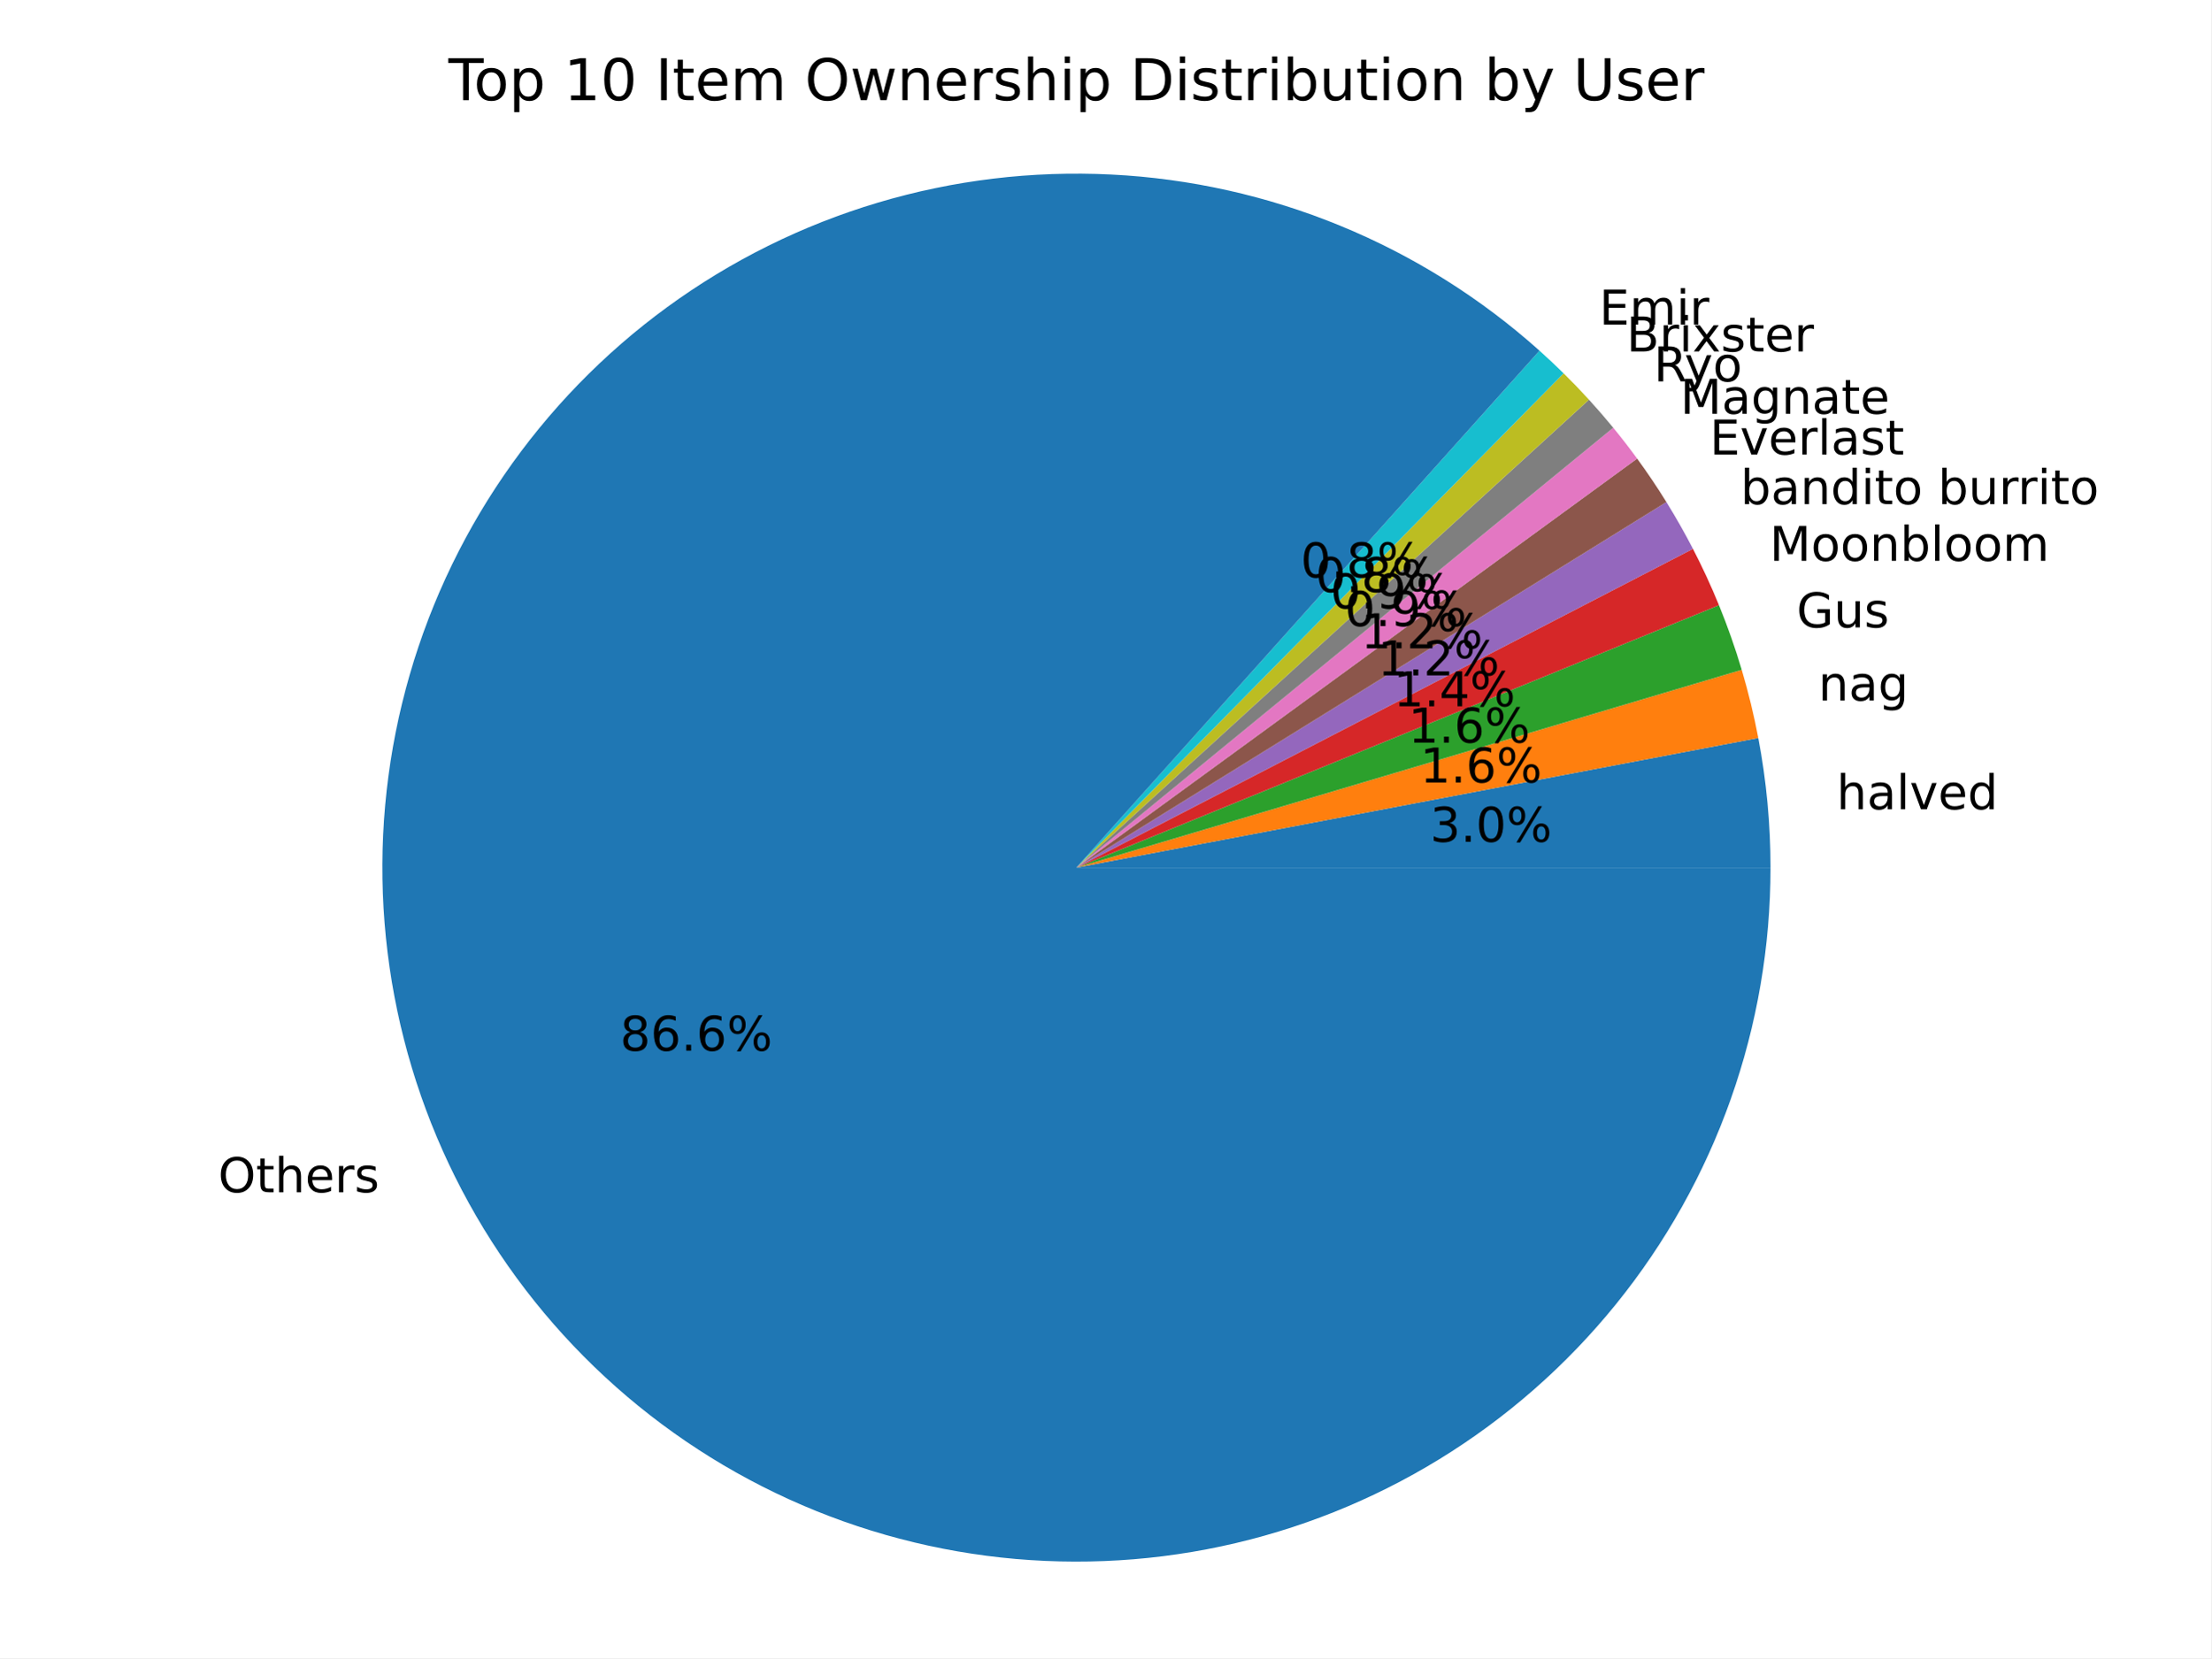
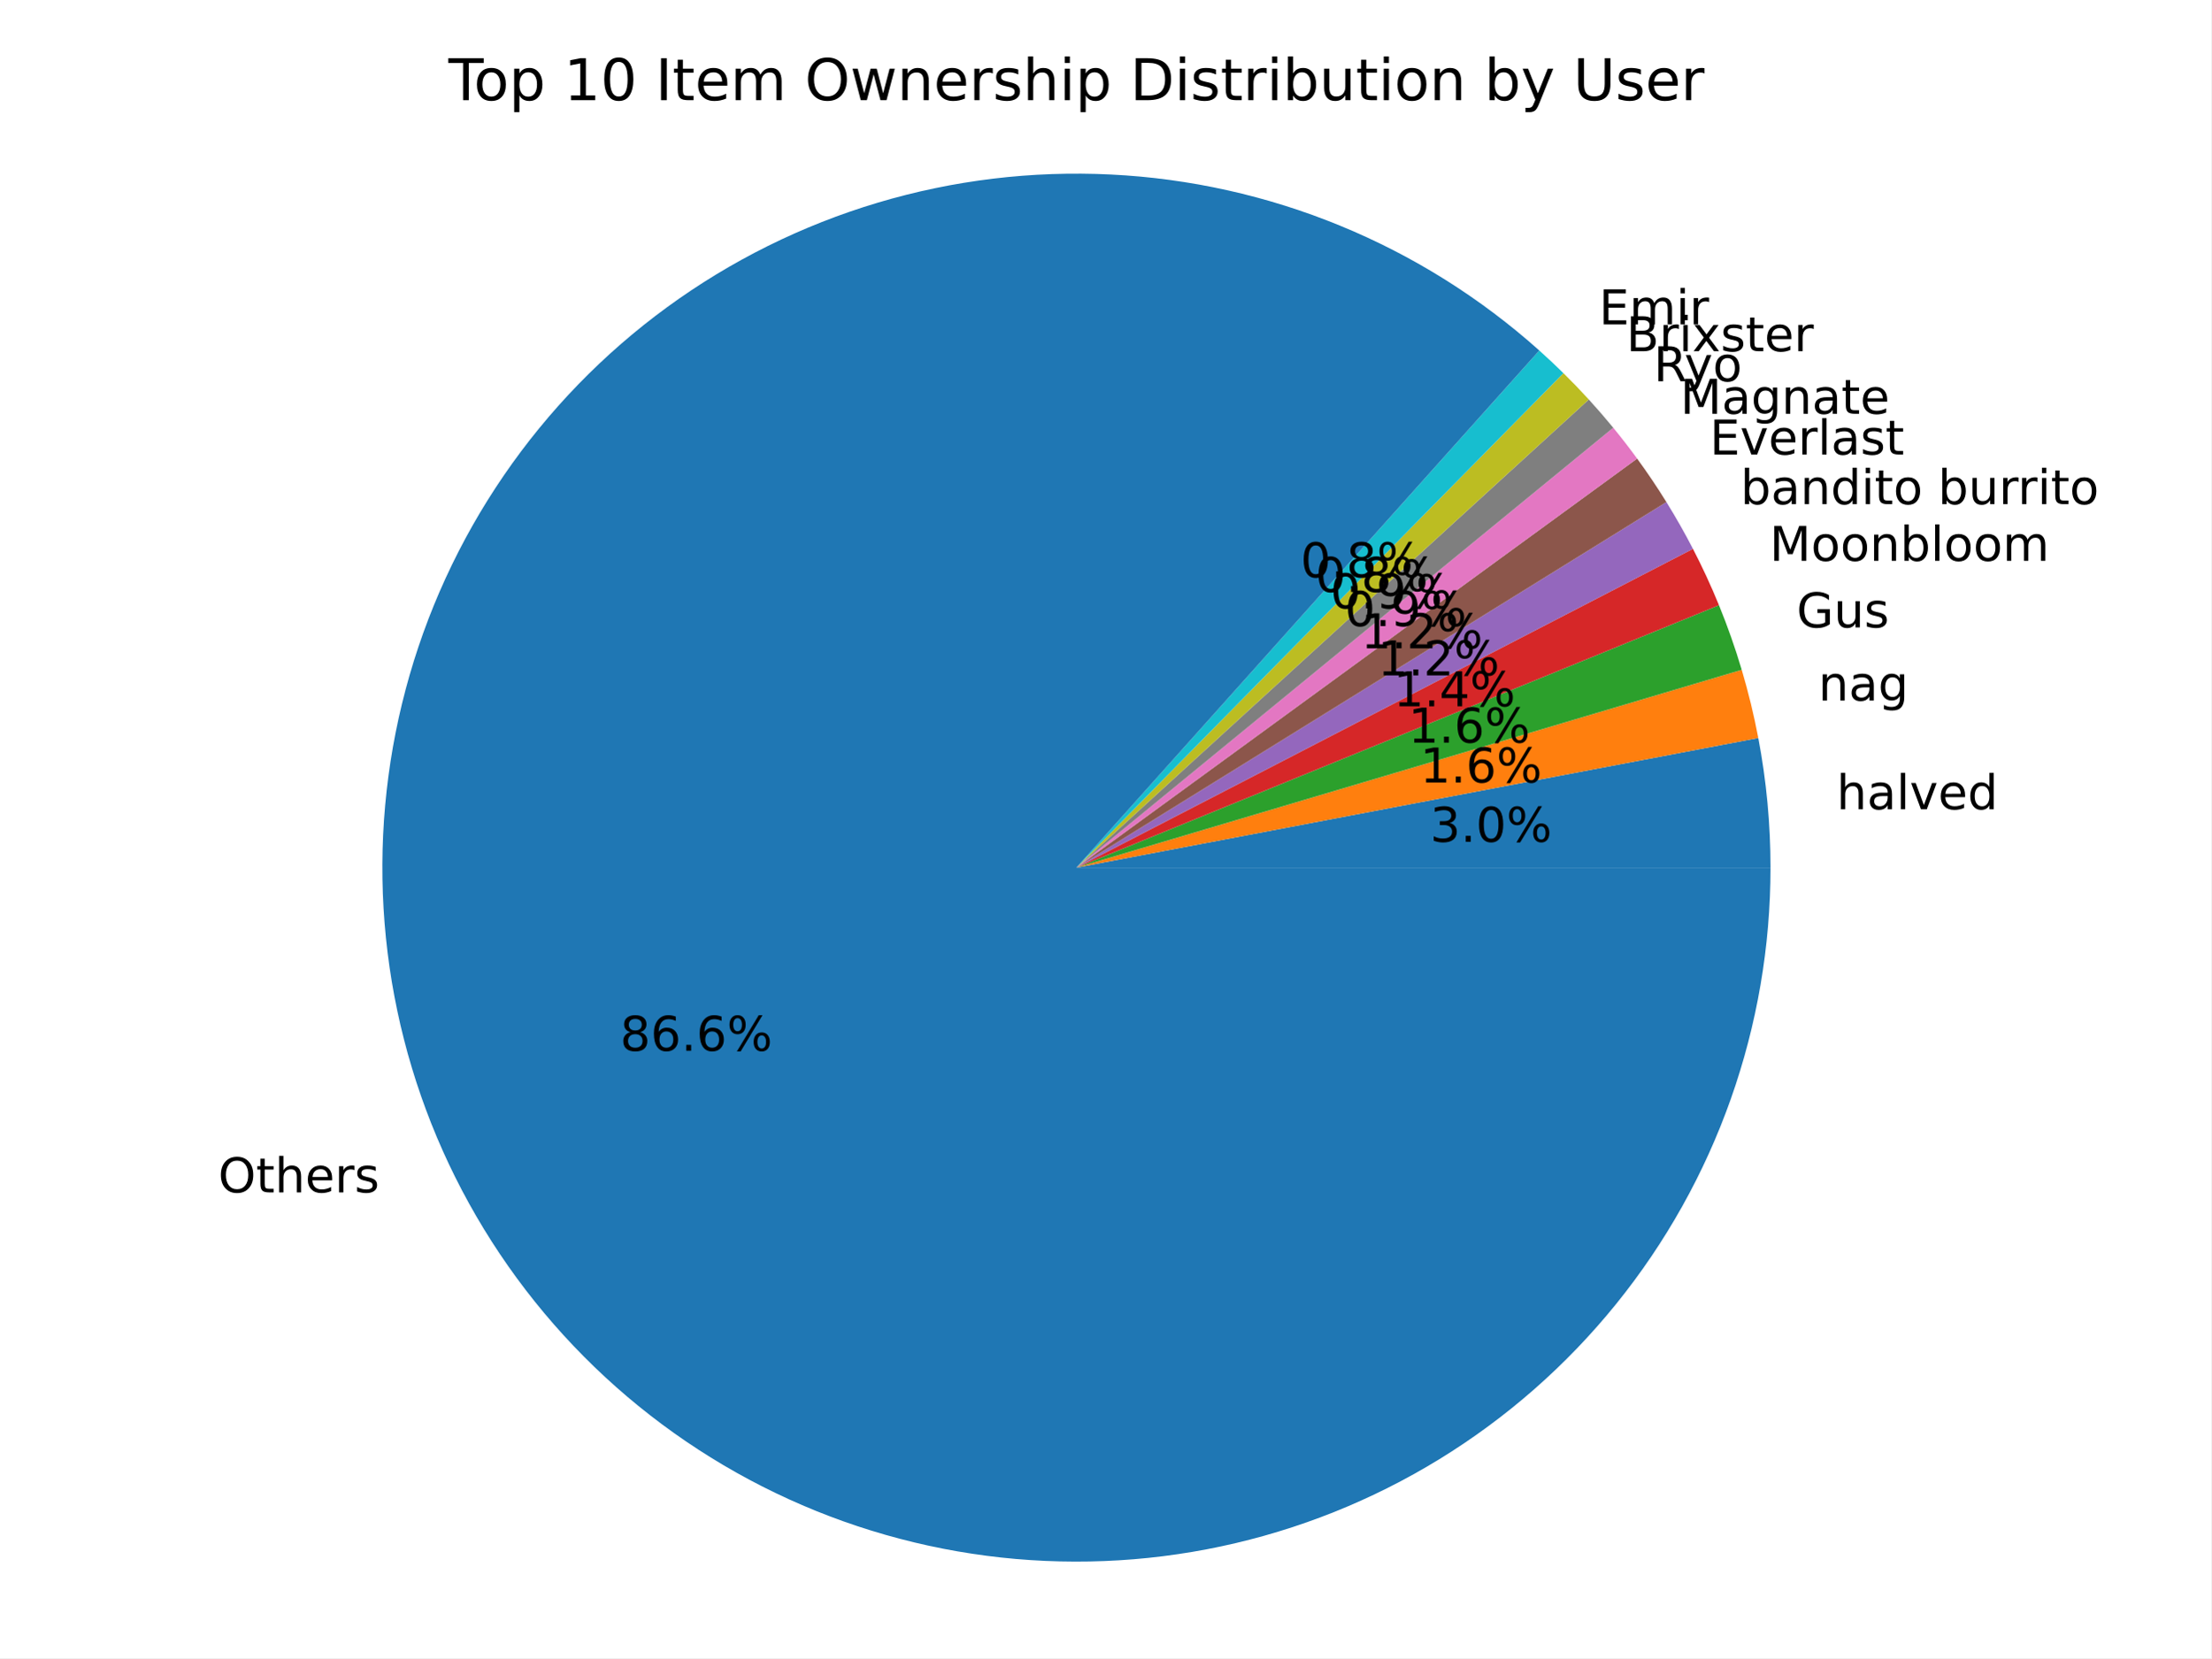
<svg xmlns="http://www.w3.org/2000/svg" xmlns:xlink="http://www.w3.org/1999/xlink" width="460.8pt" height="345.6pt" viewBox="0 0 460.8 345.6" version="1.1">
  <defs>
    <style type="text/css">*{stroke-linejoin: round; stroke-linecap: butt}</style>
  </defs>
  <g id="figure_1">
    <g id="patch_1">
      <path d="M 0 345.6  L 460.8 345.6  L 460.8 0  L 0 0  z " style="fill: #ffffff" />
    </g>
    <g id="axes_1">
      <g id="patch_2">
        <path d="M 368.982 180.84  C 368.982 176.309 368.769 171.78 368.344 167.269  C 367.919 162.758 367.282 158.27 366.435 153.818  L 224.331 180.84  z " style="fill: #1f77b4" />
      </g>
      <g id="patch_3">
        <path d="M 366.435 153.818  C 365.98 151.423 365.464 149.04 364.888 146.671  C 364.312 144.302 363.677 141.948 362.982 139.611  L 224.331 180.84  z " style="fill: #ff7f0e" />
      </g>
      <g id="patch_4">
        <path d="M 362.982 139.611  C 362.303 137.328 361.568 135.062 360.777 132.815  C 359.986 130.568 359.14 128.341 358.239 126.136  L 224.331 180.84  z " style="fill: #2ca02c" />
      </g>
      <g id="patch_5">
        <path d="M 358.239 126.136  C 357.423 124.138 356.562 122.159 355.658 120.2  C 354.753 118.241 353.805 116.303 352.813 114.386  L 224.331 180.84  z " style="fill: #d62728" />
      </g>
      <g id="patch_6">
        <path d="M 352.813 114.386  C 351.955 112.727 351.065 111.084 350.143 109.459  C 349.221 107.834 348.268 106.228 347.284 104.64  L 224.331 180.84  z " style="fill: #9467bd" />
      </g>
      <g id="patch_7">
        <path d="M 347.284 104.64  C 346.324 103.091 345.335 101.561 344.318 100.05  C 343.301 98.54 342.255 97.048 341.181 95.577  L 224.331 180.84  z " style="fill: #8c564b" />
      </g>
      <g id="patch_8">
        <path d="M 341.181 95.577  C 340.383 94.482 339.569 93.4 338.74 92.328  C 337.912 91.257 337.068 90.198 336.209 89.15  L 224.331 180.84  z " style="fill: #e377c2" />
      </g>
      <g id="patch_9">
-         <path d="M 336.209 89.15  C 335.392 88.153 334.562 87.167 333.718 86.192  C 332.875 85.217 332.019 84.254 331.149 83.302  L 224.331 180.84  z " style="fill: #7f7f7f" />
+         <path d="M 336.209 89.15  C 335.386 88.146 334.55 87.153 333.7 86.171  C 332.85 85.189 331.987 84.219 331.112 83.261  L 224.331 180.84  z " style="fill: #7f7f7f" />
      </g>
      <g id="patch_10">
-         <path d="M 331.149 83.302  C 330.293 82.364 329.424 81.437 328.543 80.522  C 327.662 79.607 326.769 78.703 325.864 77.812  L 224.331 180.84  z " style="fill: #bcbd22" />
+         <path d="M 331.112 83.261  C 330.255 82.323 329.385 81.396 328.504 80.482  C 327.623 79.567 326.729 78.664 325.824 77.772  L 224.331 180.84  z " style="fill: #bcbd22" />
      </g>
      <g id="patch_11">
-         <path d="M 325.864 77.812  C 325.046 77.005 324.218 76.208 323.38 75.422  C 322.543 74.635 321.696 73.858 320.841 73.092  L 224.331 180.84  z " style="fill: #17becf" />
+         <path d="M 325.824 77.772  C 325.005 76.966 324.177 76.17 323.34 75.383  C 322.502 74.597 321.655 73.821 320.799 73.054  L 224.331 180.84  z " style="fill: #17becf" />
      </g>
      <g id="patch_12">
-         <path d="M 320.841 73.092  C 308.593 62.122 294.565 53.32 279.36 47.066  C 264.154 40.811 247.993 37.194 231.572 36.371  C 215.151 35.548 198.709 37.531 182.955 42.234  C 167.2 46.937 152.362 54.292 139.079 63.982  C 125.797 73.672 114.263 85.556 104.975 99.123  C 95.686 112.69 88.779 127.741 84.549 143.63  C 80.32 159.518 78.83 176.012 80.144 192.401  C 81.458 208.79 85.557 224.835 92.264 239.847  C 98.971 254.858 108.188 268.617 119.52 280.53  C 130.851 292.444 144.131 302.339 158.788 309.789  C 173.445 317.239 189.265 322.135 205.568 324.268  C 221.87 326.401 238.418 325.739 254.498 322.31  C 270.578 318.881 285.957 312.735 299.971 304.138  C 313.986 295.54 326.433 284.616 336.776 271.835  C 347.118 259.054 355.207 244.602 360.693 229.103  C 366.179 213.604 368.982 197.282 368.982 180.84  L 224.331 180.84  z " style="fill: #1f77b4" />
+         <path d="M 320.799 73.054  C 308.548 62.09 294.518 53.294 279.311 47.046  C 264.105 40.797 247.943 37.186 231.523 36.369  C 215.103 35.551 198.663 37.539 182.911 42.247  C 167.159 46.955 152.324 54.313 139.045 64.007  C 125.766 73.7 114.237 85.587 104.953 99.155  C 95.669 112.723 88.765 127.775 84.54 143.663  C 80.315 159.552 78.829 176.045 80.146 192.432  C 81.464 208.82 85.566 224.863 92.275 239.873  C 98.985 254.882 108.204 268.638 119.536 280.548  C 130.869 292.459 144.149 302.351 158.806 309.798  C 173.463 317.245 189.283 322.14 205.585 324.27  C 221.887 326.401 238.433 325.737 254.512 322.307  C 270.591 318.877 285.967 312.73 299.98 304.132  C 313.993 295.534 326.438 284.61 336.78 271.829  C 347.122 259.049 355.209 244.598 360.694 229.1  C 366.179 213.601 368.982 197.28 368.982 180.84  L 224.331 180.84  z " style="fill: #1f77b4" />
      </g>
      <g id="matplotlib.axis_1" />
      <g id="matplotlib.axis_2" />
      <g id="text_1">
        <g transform="translate(382.745 168.6716) scale(0.1 -0.1)">
          <defs>
            <path id="DejaVuSans-68" d="M 3513 2113  L 3513 0  L 2938 0  L 2938 2094  Q 2938 2591 2744 2837  Q 2550 3084 2163 3084  Q 1697 3084 1428 2787  Q 1159 2491 1159 1978  L 1159 0  L 581 0  L 581 4863  L 1159 4863  L 1159 2956  Q 1366 3272 1645 3428  Q 1925 3584 2291 3584  Q 2894 3584 3203 3211  Q 3513 2838 3513 2113  z " transform="scale(0.015625)" />
            <path id="DejaVuSans-61" d="M 2194 1759  Q 1497 1759 1228 1600  Q 959 1441 959 1056  Q 959 750 1161 570  Q 1363 391 1709 391  Q 2188 391 2477 730  Q 2766 1069 2766 1631  L 2766 1759  L 2194 1759  z M 3341 1997  L 3341 0  L 2766 0  L 2766 531  Q 2569 213 2275 61  Q 1981 -91 1556 -91  Q 1019 -91 701 211  Q 384 513 384 1019  Q 384 1609 779 1909  Q 1175 2209 1959 2209  L 2766 2209  L 2766 2266  Q 2766 2663 2505 2880  Q 2244 3097 1772 3097  Q 1472 3097 1187 3025  Q 903 2953 641 2809  L 641 3341  Q 956 3463 1253 3523  Q 1550 3584 1831 3584  Q 2591 3584 2966 3190  Q 3341 2797 3341 1997  z " transform="scale(0.015625)" />
            <path id="DejaVuSans-6c" d="M 603 4863  L 1178 4863  L 1178 0  L 603 0  L 603 4863  z " transform="scale(0.015625)" />
            <path id="DejaVuSans-76" d="M 191 3500  L 800 3500  L 1894 563  L 2988 3500  L 3597 3500  L 2284 0  L 1503 0  L 191 3500  z " transform="scale(0.015625)" />
            <path id="DejaVuSans-65" d="M 3597 1894  L 3597 1613  L 953 1613  Q 991 1019 1311 708  Q 1631 397 2203 397  Q 2534 397 2845 478  Q 3156 559 3463 722  L 3463 178  Q 3153 47 2828 -22  Q 2503 -91 2169 -91  Q 1331 -91 842 396  Q 353 884 353 1716  Q 353 2575 817 3079  Q 1281 3584 2069 3584  Q 2775 3584 3186 3129  Q 3597 2675 3597 1894  z M 3022 2063  Q 3016 2534 2758 2815  Q 2500 3097 2075 3097  Q 1594 3097 1305 2825  Q 1016 2553 972 2059  L 3022 2063  z " transform="scale(0.015625)" />
            <path id="DejaVuSans-64" d="M 2906 2969  L 2906 4863  L 3481 4863  L 3481 0  L 2906 0  L 2906 525  Q 2725 213 2448 61  Q 2172 -91 1784 -91  Q 1150 -91 751 415  Q 353 922 353 1747  Q 353 2572 751 3078  Q 1150 3584 1784 3584  Q 2172 3584 2448 3432  Q 2725 3281 2906 2969  z M 947 1747  Q 947 1113 1208 752  Q 1469 391 1925 391  Q 2381 391 2643 752  Q 2906 1113 2906 1747  Q 2906 2381 2643 2742  Q 2381 3103 1925 3103  Q 1469 3103 1208 2742  Q 947 2381 947 1747  z " transform="scale(0.015625)" />
          </defs>
          <use xlink:href="#DejaVuSans-68" />
          <use xlink:href="#DejaVuSans-61" x="63.379" />
          <use xlink:href="#DejaVuSans-6c" x="124.658" />
          <use xlink:href="#DejaVuSans-76" x="152.441" />
          <use xlink:href="#DejaVuSans-65" x="211.621" />
          <use xlink:href="#DejaVuSans-64" x="273.145" />
        </g>
      </g>
      <g id="text_2">
        <g transform="translate(298.0365 175.457) scale(0.1 -0.1)">
          <defs>
            <path id="DejaVuSans-33" d="M 2597 2516  Q 3050 2419 3304 2112  Q 3559 1806 3559 1356  Q 3559 666 3084 287  Q 2609 -91 1734 -91  Q 1441 -91 1130 -33  Q 819 25 488 141  L 488 750  Q 750 597 1062 519  Q 1375 441 1716 441  Q 2309 441 2620 675  Q 2931 909 2931 1356  Q 2931 1769 2642 2001  Q 2353 2234 1838 2234  L 1294 2234  L 1294 2753  L 1863 2753  Q 2328 2753 2575 2939  Q 2822 3125 2822 3475  Q 2822 3834 2567 4026  Q 2313 4219 1838 4219  Q 1578 4219 1281 4162  Q 984 4106 628 3988  L 628 4550  Q 988 4650 1302 4700  Q 1616 4750 1894 4750  Q 2613 4750 3031 4423  Q 3450 4097 3450 3541  Q 3450 3153 3228 2886  Q 3006 2619 2597 2516  z " transform="scale(0.015625)" />
            <path id="DejaVuSans-2e" d="M 684 794  L 1344 794  L 1344 0  L 684 0  L 684 794  z " transform="scale(0.015625)" />
            <path id="DejaVuSans-30" d="M 2034 4250  Q 1547 4250 1301 3770  Q 1056 3291 1056 2328  Q 1056 1369 1301 889  Q 1547 409 2034 409  Q 2525 409 2770 889  Q 3016 1369 3016 2328  Q 3016 3291 2770 3770  Q 2525 4250 2034 4250  z M 2034 4750  Q 2819 4750 3233 4129  Q 3647 3509 3647 2328  Q 3647 1150 3233 529  Q 2819 -91 2034 -91  Q 1250 -91 836 529  Q 422 1150 422 2328  Q 422 3509 836 4129  Q 1250 4750 2034 4750  z " transform="scale(0.015625)" />
            <path id="DejaVuSans-25" d="M 4653 2053  Q 4381 2053 4226 1822  Q 4072 1591 4072 1178  Q 4072 772 4226 539  Q 4381 306 4653 306  Q 4919 306 5073 539  Q 5228 772 5228 1178  Q 5228 1588 5073 1820  Q 4919 2053 4653 2053  z M 4653 2450  Q 5147 2450 5437 2106  Q 5728 1763 5728 1178  Q 5728 594 5436 251  Q 5144 -91 4653 -91  Q 4153 -91 3862 251  Q 3572 594 3572 1178  Q 3572 1766 3864 2108  Q 4156 2450 4653 2450  z M 1428 4353  Q 1159 4353 1004 4120  Q 850 3888 850 3481  Q 850 3069 1003 2837  Q 1156 2606 1428 2606  Q 1700 2606 1854 2837  Q 2009 3069 2009 3481  Q 2009 3884 1853 4118  Q 1697 4353 1428 4353  z M 4250 4750  L 4750 4750  L 1831 -91  L 1331 -91  L 4250 4750  z M 1428 4750  Q 1922 4750 2215 4408  Q 2509 4066 2509 3481  Q 2509 2891 2217 2550  Q 1925 2209 1428 2209  Q 931 2209 642 2551  Q 353 2894 353 3481  Q 353 4063 643 4406  Q 934 4750 1428 4750  z " transform="scale(0.015625)" />
          </defs>
          <use xlink:href="#DejaVuSans-33" />
          <use xlink:href="#DejaVuSans-2e" x="63.623" />
          <use xlink:href="#DejaVuSans-30" x="95.41" />
          <use xlink:href="#DejaVuSans-25" x="159.033" />
        </g>
      </g>
      <g id="text_3">
        <g transform="translate(378.9439 146.0134) scale(0.1 -0.1)">
          <defs>
            <path id="DejaVuSans-6e" d="M 3513 2113  L 3513 0  L 2938 0  L 2938 2094  Q 2938 2591 2744 2837  Q 2550 3084 2163 3084  Q 1697 3084 1428 2787  Q 1159 2491 1159 1978  L 1159 0  L 581 0  L 581 3500  L 1159 3500  L 1159 2956  Q 1366 3272 1645 3428  Q 1925 3584 2291 3584  Q 2894 3584 3203 3211  Q 3513 2838 3513 2113  z " transform="scale(0.015625)" />
            <path id="DejaVuSans-67" d="M 2906 1791  Q 2906 2416 2648 2759  Q 2391 3103 1925 3103  Q 1463 3103 1205 2759  Q 947 2416 947 1791  Q 947 1169 1205 825  Q 1463 481 1925 481  Q 2391 481 2648 825  Q 2906 1169 2906 1791  z M 3481 434  Q 3481 -459 3084 -895  Q 2688 -1331 1869 -1331  Q 1566 -1331 1297 -1286  Q 1028 -1241 775 -1147  L 775 -588  Q 1028 -725 1275 -790  Q 1522 -856 1778 -856  Q 2344 -856 2625 -561  Q 2906 -266 2906 331  L 2906 616  Q 2728 306 2450 153  Q 2172 0 1784 0  Q 1141 0 747 490  Q 353 981 353 1791  Q 353 2603 747 3093  Q 1141 3584 1784 3584  Q 2172 3584 2450 3431  Q 2728 3278 2906 2969  L 2906 3500  L 3481 3500  L 3481 434  z " transform="scale(0.015625)" />
          </defs>
          <use xlink:href="#DejaVuSans-6e" />
          <use xlink:href="#DejaVuSans-61" x="63.379" />
          <use xlink:href="#DejaVuSans-67" x="124.658" />
        </g>
      </g>
      <g id="text_4">
        <g transform="translate(295.9632 163.098) scale(0.1 -0.1)">
          <defs>
            <path id="DejaVuSans-31" d="M 794 531  L 1825 531  L 1825 4091  L 703 3866  L 703 4441  L 1819 4666  L 2450 4666  L 2450 531  L 3481 531  L 3481 0  L 794 0  L 794 531  z " transform="scale(0.015625)" />
            <path id="DejaVuSans-36" d="M 2113 2584  Q 1688 2584 1439 2293  Q 1191 2003 1191 1497  Q 1191 994 1439 701  Q 1688 409 2113 409  Q 2538 409 2786 701  Q 3034 994 3034 1497  Q 3034 2003 2786 2293  Q 2538 2584 2113 2584  z M 3366 4563  L 3366 3988  Q 3128 4100 2886 4159  Q 2644 4219 2406 4219  Q 1781 4219 1451 3797  Q 1122 3375 1075 2522  Q 1259 2794 1537 2939  Q 1816 3084 2150 3084  Q 2853 3084 3261 2657  Q 3669 2231 3669 1497  Q 3669 778 3244 343  Q 2819 -91 2113 -91  Q 1303 -91 875 529  Q 447 1150 447 2328  Q 447 3434 972 4092  Q 1497 4750 2381 4750  Q 2619 4750 2861 4703  Q 3103 4656 3366 4563  z " transform="scale(0.015625)" />
          </defs>
          <use xlink:href="#DejaVuSans-31" />
          <use xlink:href="#DejaVuSans-2e" x="63.623" />
          <use xlink:href="#DejaVuSans-36" x="95.41" />
          <use xlink:href="#DejaVuSans-25" x="159.033" />
        </g>
      </g>
      <g id="text_5">
        <g transform="translate(374.4212 130.7716) scale(0.1 -0.1)">
          <defs>
            <path id="DejaVuSans-47" d="M 3809 666  L 3809 1919  L 2778 1919  L 2778 2438  L 4434 2438  L 4434 434  Q 4069 175 3628 42  Q 3188 -91 2688 -91  Q 1594 -91 976 548  Q 359 1188 359 2328  Q 359 3472 976 4111  Q 1594 4750 2688 4750  Q 3144 4750 3555 4637  Q 3966 4525 4313 4306  L 4313 3634  Q 3963 3931 3569 4081  Q 3175 4231 2741 4231  Q 1884 4231 1454 3753  Q 1025 3275 1025 2328  Q 1025 1384 1454 906  Q 1884 428 2741 428  Q 3075 428 3337 486  Q 3600 544 3809 666  z " transform="scale(0.015625)" />
            <path id="DejaVuSans-75" d="M 544 1381  L 544 3500  L 1119 3500  L 1119 1403  Q 1119 906 1312 657  Q 1506 409 1894 409  Q 2359 409 2629 706  Q 2900 1003 2900 1516  L 2900 3500  L 3475 3500  L 3475 0  L 2900 0  L 2900 538  Q 2691 219 2414 64  Q 2138 -91 1772 -91  Q 1169 -91 856 284  Q 544 659 544 1381  z M 1991 3584  L 1991 3584  z " transform="scale(0.015625)" />
            <path id="DejaVuSans-73" d="M 2834 3397  L 2834 2853  Q 2591 2978 2328 3040  Q 2066 3103 1784 3103  Q 1356 3103 1142 2972  Q 928 2841 928 2578  Q 928 2378 1081 2264  Q 1234 2150 1697 2047  L 1894 2003  Q 2506 1872 2764 1633  Q 3022 1394 3022 966  Q 3022 478 2636 193  Q 2250 -91 1575 -91  Q 1294 -91 989 -36  Q 684 19 347 128  L 347 722  Q 666 556 975 473  Q 1284 391 1588 391  Q 1994 391 2212 530  Q 2431 669 2431 922  Q 2431 1156 2273 1281  Q 2116 1406 1581 1522  L 1381 1569  Q 847 1681 609 1914  Q 372 2147 372 2553  Q 372 3047 722 3315  Q 1072 3584 1716 3584  Q 2034 3584 2315 3537  Q 2597 3491 2834 3397  z " transform="scale(0.015625)" />
          </defs>
          <use xlink:href="#DejaVuSans-47" />
          <use xlink:href="#DejaVuSans-75" x="77.49" />
          <use xlink:href="#DejaVuSans-73" x="140.869" />
        </g>
      </g>
      <g id="text_6">
-         <g transform="translate(293.4962 154.7842) scale(0.1 -0.1)">
+         <g transform="translate(293.4962 154.7843) scale(0.1 -0.1)">
          <use xlink:href="#DejaVuSans-31" />
          <use xlink:href="#DejaVuSans-2e" x="63.623" />
          <use xlink:href="#DejaVuSans-36" x="95.41" />
          <use xlink:href="#DejaVuSans-25" x="159.033" />
        </g>
      </g>
      <g id="text_7">
        <g transform="translate(368.7902 116.8957) scale(0.1 -0.1)">
          <defs>
            <path id="DejaVuSans-4d" d="M 628 4666  L 1569 4666  L 2759 1491  L 3956 4666  L 4897 4666  L 4897 0  L 4281 0  L 4281 4097  L 3078 897  L 2444 897  L 1241 4097  L 1241 0  L 628 0  L 628 4666  z " transform="scale(0.015625)" />
            <path id="DejaVuSans-6f" d="M 1959 3097  Q 1497 3097 1228 2736  Q 959 2375 959 1747  Q 959 1119 1226 758  Q 1494 397 1959 397  Q 2419 397 2687 759  Q 2956 1122 2956 1747  Q 2956 2369 2687 2733  Q 2419 3097 1959 3097  z M 1959 3584  Q 2709 3584 3137 3096  Q 3566 2609 3566 1747  Q 3566 888 3137 398  Q 2709 -91 1959 -91  Q 1206 -91 779 398  Q 353 888 353 1747  Q 353 2609 779 3096  Q 1206 3584 1959 3584  z " transform="scale(0.015625)" />
            <path id="DejaVuSans-62" d="M 3116 1747  Q 3116 2381 2855 2742  Q 2594 3103 2138 3103  Q 1681 3103 1420 2742  Q 1159 2381 1159 1747  Q 1159 1113 1420 752  Q 1681 391 2138 391  Q 2594 391 2855 752  Q 3116 1113 3116 1747  z M 1159 2969  Q 1341 3281 1617 3432  Q 1894 3584 2278 3584  Q 2916 3584 3314 3078  Q 3713 2572 3713 1747  Q 3713 922 3314 415  Q 2916 -91 2278 -91  Q 1894 -91 1617 61  Q 1341 213 1159 525  L 1159 0  L 581 0  L 581 4863  L 1159 4863  L 1159 2969  z " transform="scale(0.015625)" />
            <path id="DejaVuSans-6d" d="M 3328 2828  Q 3544 3216 3844 3400  Q 4144 3584 4550 3584  Q 5097 3584 5394 3201  Q 5691 2819 5691 2113  L 5691 0  L 5113 0  L 5113 2094  Q 5113 2597 4934 2840  Q 4756 3084 4391 3084  Q 3944 3084 3684 2787  Q 3425 2491 3425 1978  L 3425 0  L 2847 0  L 2847 2094  Q 2847 2600 2669 2842  Q 2491 3084 2119 3084  Q 1678 3084 1418 2786  Q 1159 2488 1159 1978  L 1159 0  L 581 0  L 581 3500  L 1159 3500  L 1159 2956  Q 1356 3278 1631 3431  Q 1906 3584 2284 3584  Q 2666 3584 2933 3390  Q 3200 3197 3328 2828  z " transform="scale(0.015625)" />
          </defs>
          <use xlink:href="#DejaVuSans-4d" />
          <use xlink:href="#DejaVuSans-6f" x="86.279" />
          <use xlink:href="#DejaVuSans-6f" x="147.461" />
          <use xlink:href="#DejaVuSans-6e" x="208.643" />
          <use xlink:href="#DejaVuSans-62" x="272.021" />
          <use xlink:href="#DejaVuSans-6c" x="335.498" />
          <use xlink:href="#DejaVuSans-6f" x="363.281" />
          <use xlink:href="#DejaVuSans-6f" x="424.463" />
          <use xlink:href="#DejaVuSans-6d" x="485.645" />
        </g>
      </g>
      <g id="text_8">
        <g transform="translate(290.4248 147.2155) scale(0.1 -0.1)">
          <defs>
            <path id="DejaVuSans-34" d="M 2419 4116  L 825 1625  L 2419 1625  L 2419 4116  z M 2253 4666  L 3047 4666  L 3047 1625  L 3713 1625  L 3713 1100  L 3047 1100  L 3047 0  L 2419 0  L 2419 1100  L 313 1100  L 313 1709  L 2253 4666  z " transform="scale(0.015625)" />
          </defs>
          <use xlink:href="#DejaVuSans-31" />
          <use xlink:href="#DejaVuSans-2e" x="63.623" />
          <use xlink:href="#DejaVuSans-34" x="95.41" />
          <use xlink:href="#DejaVuSans-25" x="159.033" />
        </g>
      </g>
      <g id="text_9">
        <g transform="translate(362.724 105.0806) scale(0.1 -0.1)">
          <defs>
            <path id="DejaVuSans-69" d="M 603 3500  L 1178 3500  L 1178 0  L 603 0  L 603 3500  z M 603 4863  L 1178 4863  L 1178 4134  L 603 4134  L 603 4863  z " transform="scale(0.015625)" />
            <path id="DejaVuSans-74" d="M 1172 4494  L 1172 3500  L 2356 3500  L 2356 3053  L 1172 3053  L 1172 1153  Q 1172 725 1289 603  Q 1406 481 1766 481  L 2356 481  L 2356 0  L 1766 0  Q 1100 0 847 248  Q 594 497 594 1153  L 594 3053  L 172 3053  L 172 3500  L 594 3500  L 594 4494  L 1172 4494  z " transform="scale(0.015625)" />
            <path id="DejaVuSans-20" transform="scale(0.015625)" />
            <path id="DejaVuSans-72" d="M 2631 2963  Q 2534 3019 2420 3045  Q 2306 3072 2169 3072  Q 1681 3072 1420 2755  Q 1159 2438 1159 1844  L 1159 0  L 581 0  L 581 3500  L 1159 3500  L 1159 2956  Q 1341 3275 1631 3429  Q 1922 3584 2338 3584  Q 2397 3584 2469 3576  Q 2541 3569 2628 3553  L 2631 2963  z " transform="scale(0.015625)" />
          </defs>
          <use xlink:href="#DejaVuSans-62" />
          <use xlink:href="#DejaVuSans-61" x="63.477" />
          <use xlink:href="#DejaVuSans-6e" x="124.756" />
          <use xlink:href="#DejaVuSans-64" x="188.135" />
          <use xlink:href="#DejaVuSans-69" x="251.611" />
          <use xlink:href="#DejaVuSans-74" x="279.395" />
          <use xlink:href="#DejaVuSans-6f" x="318.604" />
          <use xlink:href="#DejaVuSans-20" x="379.785" />
          <use xlink:href="#DejaVuSans-62" x="411.572" />
          <use xlink:href="#DejaVuSans-75" x="475.049" />
          <use xlink:href="#DejaVuSans-72" x="538.428" />
          <use xlink:href="#DejaVuSans-72" x="577.791" />
          <use xlink:href="#DejaVuSans-69" x="618.904" />
          <use xlink:href="#DejaVuSans-74" x="646.688" />
          <use xlink:href="#DejaVuSans-6f" x="685.896" />
        </g>
      </g>
      <g id="text_10">
        <g transform="translate(287.116 140.7709) scale(0.1 -0.1)">
          <defs>
            <path id="DejaVuSans-32" d="M 1228 531  L 3431 531  L 3431 0  L 469 0  L 469 531  Q 828 903 1448 1529  Q 2069 2156 2228 2338  Q 2531 2678 2651 2914  Q 2772 3150 2772 3378  Q 2772 3750 2511 3984  Q 2250 4219 1831 4219  Q 1534 4219 1204 4116  Q 875 4013 500 3803  L 500 4441  Q 881 4594 1212 4672  Q 1544 4750 1819 4750  Q 2544 4750 2975 4387  Q 3406 4025 3406 3419  Q 3406 3131 3298 2873  Q 3191 2616 2906 2266  Q 2828 2175 2409 1742  Q 1991 1309 1228 531  z " transform="scale(0.015625)" />
          </defs>
          <use xlink:href="#DejaVuSans-31" />
          <use xlink:href="#DejaVuSans-2e" x="63.623" />
          <use xlink:href="#DejaVuSans-32" x="95.41" />
          <use xlink:href="#DejaVuSans-25" x="159.033" />
        </g>
      </g>
      <g id="text_11">
        <g transform="translate(356.3166 94.73083) scale(0.1 -0.1)">
          <defs>
            <path id="DejaVuSans-45" d="M 628 4666  L 3578 4666  L 3578 4134  L 1259 4134  L 1259 2753  L 3481 2753  L 3481 2222  L 1259 2222  L 1259 531  L 3634 531  L 3634 0  L 628 0  L 628 4666  z " transform="scale(0.015625)" />
          </defs>
          <use xlink:href="#DejaVuSans-45" />
          <use xlink:href="#DejaVuSans-76" x="63.184" />
          <use xlink:href="#DejaVuSans-65" x="122.363" />
          <use xlink:href="#DejaVuSans-72" x="183.887" />
          <use xlink:href="#DejaVuSans-6c" x="225" />
          <use xlink:href="#DejaVuSans-61" x="252.783" />
          <use xlink:href="#DejaVuSans-73" x="314.062" />
          <use xlink:href="#DejaVuSans-74" x="366.162" />
        </g>
      </g>
      <g id="text_12">
        <g transform="translate(283.621 135.1256) scale(0.1 -0.1)">
          <use xlink:href="#DejaVuSans-31" />
          <use xlink:href="#DejaVuSans-2e" x="63.623" />
          <use xlink:href="#DejaVuSans-32" x="95.41" />
          <use xlink:href="#DejaVuSans-25" x="159.033" />
        </g>
      </g>
      <g id="text_13">
        <g transform="translate(350.1813 86.23654) scale(0.1 -0.1)">
          <use xlink:href="#DejaVuSans-4d" />
          <use xlink:href="#DejaVuSans-61" x="86.279" />
          <use xlink:href="#DejaVuSans-67" x="147.559" />
          <use xlink:href="#DejaVuSans-6e" x="211.035" />
          <use xlink:href="#DejaVuSans-61" x="274.414" />
          <use xlink:href="#DejaVuSans-74" x="335.693" />
          <use xlink:href="#DejaVuSans-65" x="374.902" />
        </g>
      </g>
      <g id="text_14">
        <g transform="translate(280.2745 130.4924) scale(0.1 -0.1)">
          <defs>
            <path id="DejaVuSans-39" d="M 703 97  L 703 672  Q 941 559 1184 500  Q 1428 441 1663 441  Q 2288 441 2617 861  Q 2947 1281 2994 2138  Q 2813 1869 2534 1725  Q 2256 1581 1919 1581  Q 1219 1581 811 2004  Q 403 2428 403 3163  Q 403 3881 828 4315  Q 1253 4750 1959 4750  Q 2769 4750 3195 4129  Q 3622 3509 3622 2328  Q 3622 1225 3098 567  Q 2575 -91 1691 -91  Q 1453 -91 1209 -44  Q 966 3 703 97  z M 1959 2075  Q 2384 2075 2632 2365  Q 2881 2656 2881 3163  Q 2881 3666 2632 3958  Q 2384 4250 1959 4250  Q 1534 4250 1286 3958  Q 1038 3666 1038 3163  Q 1038 2656 1286 2365  Q 1534 2075 1959 2075  z " transform="scale(0.015625)" />
          </defs>
          <use xlink:href="#DejaVuSans-30" />
          <use xlink:href="#DejaVuSans-2e" x="63.623" />
          <use xlink:href="#DejaVuSans-39" x="95.41" />
          <use xlink:href="#DejaVuSans-25" x="159.033" />
        </g>
      </g>
      <g id="text_15">
-         <g transform="translate(344.6571 79.48676) scale(0.1 -0.1)">
+         <g transform="translate(344.6369 79.46346) scale(0.1 -0.1)">
          <defs>
            <path id="DejaVuSans-52" d="M 2841 2188  Q 3044 2119 3236 1894  Q 3428 1669 3622 1275  L 4263 0  L 3584 0  L 2988 1197  Q 2756 1666 2539 1819  Q 2322 1972 1947 1972  L 1259 1972  L 1259 0  L 628 0  L 628 4666  L 2053 4666  Q 2853 4666 3247 4331  Q 3641 3997 3641 3322  Q 3641 2881 3436 2590  Q 3231 2300 2841 2188  z M 1259 4147  L 1259 2491  L 2053 2491  Q 2509 2491 2742 2702  Q 2975 2913 2975 3322  Q 2975 3731 2742 3939  Q 2509 4147 2053 4147  L 1259 4147  z " transform="scale(0.015625)" />
            <path id="DejaVuSans-79" d="M 2059 -325  Q 1816 -950 1584 -1140  Q 1353 -1331 966 -1331  L 506 -1331  L 506 -850  L 844 -850  Q 1081 -850 1212 -737  Q 1344 -625 1503 -206  L 1606 56  L 191 3500  L 800 3500  L 1894 763  L 2988 3500  L 3597 3500  L 2059 -325  z " transform="scale(0.015625)" />
          </defs>
          <use xlink:href="#DejaVuSans-52" />
          <use xlink:href="#DejaVuSans-79" x="63.982" />
          <use xlink:href="#DejaVuSans-6f" x="123.162" />
        </g>
      </g>
      <g id="text_16">
-         <g transform="translate(277.2613 126.8107) scale(0.1 -0.1)">
+         <g transform="translate(277.2503 126.798) scale(0.1 -0.1)">
          <use xlink:href="#DejaVuSans-30" />
          <use xlink:href="#DejaVuSans-2e" x="63.623" />
          <use xlink:href="#DejaVuSans-39" x="95.41" />
          <use xlink:href="#DejaVuSans-25" x="159.033" />
        </g>
      </g>
      <g id="text_17">
-         <g transform="translate(338.964 73.24952) scale(0.1 -0.1)">
+         <g transform="translate(338.9212 73.20512) scale(0.1 -0.1)">
          <defs>
            <path id="DejaVuSans-42" d="M 1259 2228  L 1259 519  L 2272 519  Q 2781 519 3026 730  Q 3272 941 3272 1375  Q 3272 1813 3026 2020  Q 2781 2228 2272 2228  L 1259 2228  z M 1259 4147  L 1259 2741  L 2194 2741  Q 2656 2741 2882 2914  Q 3109 3088 3109 3444  Q 3109 3797 2882 3972  Q 2656 4147 2194 4147  L 1259 4147  z M 628 4666  L 2241 4666  Q 2963 4666 3353 4366  Q 3744 4066 3744 3513  Q 3744 3084 3544 2831  Q 3344 2578 2956 2516  Q 3422 2416 3680 2098  Q 3938 1781 3938 1306  Q 3938 681 3513 340  Q 3088 0 2303 0  L 628 0  L 628 4666  z " transform="scale(0.015625)" />
            <path id="DejaVuSans-78" d="M 3513 3500  L 2247 1797  L 3578 0  L 2900 0  L 1881 1375  L 863 0  L 184 0  L 1544 1831  L 300 3500  L 978 3500  L 1906 2253  L 2834 3500  L 3513 3500  z " transform="scale(0.015625)" />
          </defs>
          <use xlink:href="#DejaVuSans-42" />
          <use xlink:href="#DejaVuSans-72" x="68.604" />
          <use xlink:href="#DejaVuSans-69" x="109.717" />
          <use xlink:href="#DejaVuSans-78" x="137.5" />
          <use xlink:href="#DejaVuSans-73" x="196.68" />
          <use xlink:href="#DejaVuSans-74" x="248.779" />
          <use xlink:href="#DejaVuSans-65" x="287.988" />
          <use xlink:href="#DejaVuSans-72" x="349.512" />
        </g>
      </g>
      <g id="text_18">
-         <g transform="translate(274.1559 123.4085) scale(0.1 -0.1)">
+         <g transform="translate(274.1326 123.3843) scale(0.1 -0.1)">
          <defs>
            <path id="DejaVuSans-38" d="M 2034 2216  Q 1584 2216 1326 1975  Q 1069 1734 1069 1313  Q 1069 891 1326 650  Q 1584 409 2034 409  Q 2484 409 2743 651  Q 3003 894 3003 1313  Q 3003 1734 2745 1975  Q 2488 2216 2034 2216  z M 1403 2484  Q 997 2584 770 2862  Q 544 3141 544 3541  Q 544 4100 942 4425  Q 1341 4750 2034 4750  Q 2731 4750 3128 4425  Q 3525 4100 3525 3541  Q 3525 3141 3298 2862  Q 3072 2584 2669 2484  Q 3125 2378 3379 2068  Q 3634 1759 3634 1313  Q 3634 634 3220 271  Q 2806 -91 2034 -91  Q 1263 -91 848 271  Q 434 634 434 1313  Q 434 1759 690 2068  Q 947 2378 1403 2484  z M 1172 3481  Q 1172 3119 1398 2916  Q 1625 2713 2034 2713  Q 2441 2713 2670 2916  Q 2900 3119 2900 3481  Q 2900 3844 2670 4047  Q 2441 4250 2034 4250  Q 1625 4250 1398 4047  Q 1172 3844 1172 3481  z " transform="scale(0.015625)" />
          </defs>
          <use xlink:href="#DejaVuSans-30" />
          <use xlink:href="#DejaVuSans-2e" x="63.623" />
          <use xlink:href="#DejaVuSans-38" x="95.41" />
          <use xlink:href="#DejaVuSans-25" x="159.033" />
        </g>
      </g>
      <g id="text_19">
-         <g transform="translate(333.2853 67.63923) scale(0.1 -0.1)">
+         <g transform="translate(333.2404 67.59703) scale(0.1 -0.1)">
          <use xlink:href="#DejaVuSans-45" />
          <use xlink:href="#DejaVuSans-6d" x="63.184" />
          <use xlink:href="#DejaVuSans-69" x="160.596" />
          <use xlink:href="#DejaVuSans-72" x="188.379" />
        </g>
      </g>
      <g id="text_20">
-         <g transform="translate(271.0585 120.3484) scale(0.1 -0.1)">
+         <g transform="translate(271.034 120.3254) scale(0.1 -0.1)">
          <use xlink:href="#DejaVuSans-30" />
          <use xlink:href="#DejaVuSans-2e" x="63.623" />
          <use xlink:href="#DejaVuSans-38" x="95.41" />
          <use xlink:href="#DejaVuSans-25" x="159.033" />
        </g>
      </g>
      <g id="text_21">
-         <g transform="translate(45.45373 248.507) scale(0.1 -0.1)">
+         <g transform="translate(45.4663 248.5351) scale(0.1 -0.1)">
          <defs>
            <path id="DejaVuSans-4f" d="M 2522 4238  Q 1834 4238 1429 3725  Q 1025 3213 1025 2328  Q 1025 1447 1429 934  Q 1834 422 2522 422  Q 3209 422 3611 934  Q 4013 1447 4013 2328  Q 4013 3213 3611 3725  Q 3209 4238 2522 4238  z M 2522 4750  Q 3503 4750 4090 4092  Q 4678 3434 4678 2328  Q 4678 1225 4090 567  Q 3503 -91 2522 -91  Q 1538 -91 948 565  Q 359 1222 359 2328  Q 359 3434 948 4092  Q 1538 4750 2522 4750  z " transform="scale(0.015625)" />
          </defs>
          <use xlink:href="#DejaVuSans-4f" />
          <use xlink:href="#DejaVuSans-74" x="78.711" />
          <use xlink:href="#DejaVuSans-68" x="117.92" />
          <use xlink:href="#DejaVuSans-65" x="181.299" />
          <use xlink:href="#DejaVuSans-72" x="242.822" />
          <use xlink:href="#DejaVuSans-73" x="283.936" />
        </g>
      </g>
      <g id="text_22">
-         <g transform="translate(129.2072 219.0035) scale(0.1 -0.1)">
+         <g transform="translate(129.214 219.0189) scale(0.1 -0.1)">
          <use xlink:href="#DejaVuSans-38" />
          <use xlink:href="#DejaVuSans-36" x="63.623" />
          <use xlink:href="#DejaVuSans-2e" x="127.246" />
          <use xlink:href="#DejaVuSans-36" x="159.033" />
          <use xlink:href="#DejaVuSans-25" x="222.656" />
        </g>
      </g>
      <g id="text_23">
        <g transform="translate(93.43864 20.88) scale(0.12 -0.12)">
          <defs>
            <path id="DejaVuSans-54" d="M -19 4666  L 3928 4666  L 3928 4134  L 2272 4134  L 2272 0  L 1638 0  L 1638 4134  L -19 4134  L -19 4666  z " transform="scale(0.015625)" />
            <path id="DejaVuSans-70" d="M 1159 525  L 1159 -1331  L 581 -1331  L 581 3500  L 1159 3500  L 1159 2969  Q 1341 3281 1617 3432  Q 1894 3584 2278 3584  Q 2916 3584 3314 3078  Q 3713 2572 3713 1747  Q 3713 922 3314 415  Q 2916 -91 2278 -91  Q 1894 -91 1617 61  Q 1341 213 1159 525  z M 3116 1747  Q 3116 2381 2855 2742  Q 2594 3103 2138 3103  Q 1681 3103 1420 2742  Q 1159 2381 1159 1747  Q 1159 1113 1420 752  Q 1681 391 2138 391  Q 2594 391 2855 752  Q 3116 1113 3116 1747  z " transform="scale(0.015625)" />
            <path id="DejaVuSans-49" d="M 628 4666  L 1259 4666  L 1259 0  L 628 0  L 628 4666  z " transform="scale(0.015625)" />
            <path id="DejaVuSans-77" d="M 269 3500  L 844 3500  L 1563 769  L 2278 3500  L 2956 3500  L 3675 769  L 4391 3500  L 4966 3500  L 4050 0  L 3372 0  L 2619 2869  L 1863 0  L 1184 0  L 269 3500  z " transform="scale(0.015625)" />
            <path id="DejaVuSans-44" d="M 1259 4147  L 1259 519  L 2022 519  Q 2988 519 3436 956  Q 3884 1394 3884 2338  Q 3884 3275 3436 3711  Q 2988 4147 2022 4147  L 1259 4147  z M 628 4666  L 1925 4666  Q 3281 4666 3915 4102  Q 4550 3538 4550 2338  Q 4550 1131 3912 565  Q 3275 0 1925 0  L 628 0  L 628 4666  z " transform="scale(0.015625)" />
            <path id="DejaVuSans-55" d="M 556 4666  L 1191 4666  L 1191 1831  Q 1191 1081 1462 751  Q 1734 422 2344 422  Q 2950 422 3222 751  Q 3494 1081 3494 1831  L 3494 4666  L 4128 4666  L 4128 1753  Q 4128 841 3676 375  Q 3225 -91 2344 -91  Q 1459 -91 1007 375  Q 556 841 556 1753  L 556 4666  z " transform="scale(0.015625)" />
          </defs>
          <use xlink:href="#DejaVuSans-54" />
          <use xlink:href="#DejaVuSans-6f" x="44.084" />
          <use xlink:href="#DejaVuSans-70" x="105.266" />
          <use xlink:href="#DejaVuSans-20" x="168.742" />
          <use xlink:href="#DejaVuSans-31" x="200.529" />
          <use xlink:href="#DejaVuSans-30" x="264.152" />
          <use xlink:href="#DejaVuSans-20" x="327.775" />
          <use xlink:href="#DejaVuSans-49" x="359.562" />
          <use xlink:href="#DejaVuSans-74" x="389.055" />
          <use xlink:href="#DejaVuSans-65" x="428.264" />
          <use xlink:href="#DejaVuSans-6d" x="489.787" />
          <use xlink:href="#DejaVuSans-20" x="587.199" />
          <use xlink:href="#DejaVuSans-4f" x="618.986" />
          <use xlink:href="#DejaVuSans-77" x="697.697" />
          <use xlink:href="#DejaVuSans-6e" x="779.484" />
          <use xlink:href="#DejaVuSans-65" x="842.863" />
          <use xlink:href="#DejaVuSans-72" x="904.387" />
          <use xlink:href="#DejaVuSans-73" x="945.5" />
          <use xlink:href="#DejaVuSans-68" x="997.6" />
          <use xlink:href="#DejaVuSans-69" x="1060.979" />
          <use xlink:href="#DejaVuSans-70" x="1088.762" />
          <use xlink:href="#DejaVuSans-20" x="1152.238" />
          <use xlink:href="#DejaVuSans-44" x="1184.025" />
          <use xlink:href="#DejaVuSans-69" x="1261.027" />
          <use xlink:href="#DejaVuSans-73" x="1288.811" />
          <use xlink:href="#DejaVuSans-74" x="1340.91" />
          <use xlink:href="#DejaVuSans-72" x="1380.119" />
          <use xlink:href="#DejaVuSans-69" x="1421.232" />
          <use xlink:href="#DejaVuSans-62" x="1449.016" />
          <use xlink:href="#DejaVuSans-75" x="1512.492" />
          <use xlink:href="#DejaVuSans-74" x="1575.871" />
          <use xlink:href="#DejaVuSans-69" x="1615.08" />
          <use xlink:href="#DejaVuSans-6f" x="1642.863" />
          <use xlink:href="#DejaVuSans-6e" x="1704.045" />
          <use xlink:href="#DejaVuSans-20" x="1767.424" />
          <use xlink:href="#DejaVuSans-62" x="1799.211" />
          <use xlink:href="#DejaVuSans-79" x="1862.688" />
          <use xlink:href="#DejaVuSans-20" x="1921.867" />
          <use xlink:href="#DejaVuSans-55" x="1953.654" />
          <use xlink:href="#DejaVuSans-73" x="2026.848" />
          <use xlink:href="#DejaVuSans-65" x="2078.947" />
          <use xlink:href="#DejaVuSans-72" x="2140.471" />
        </g>
      </g>
    </g>
  </g>
</svg>
